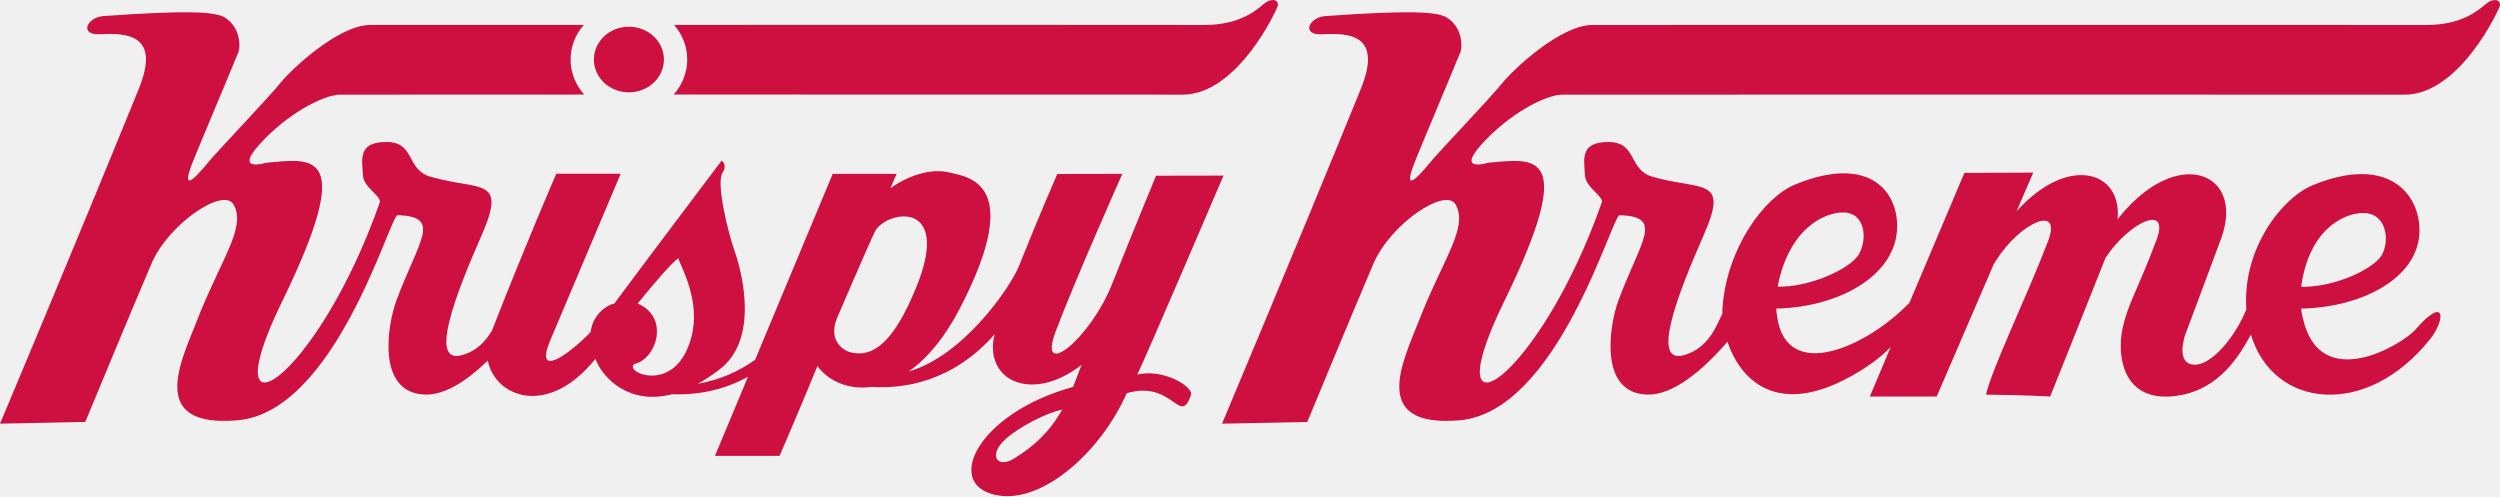
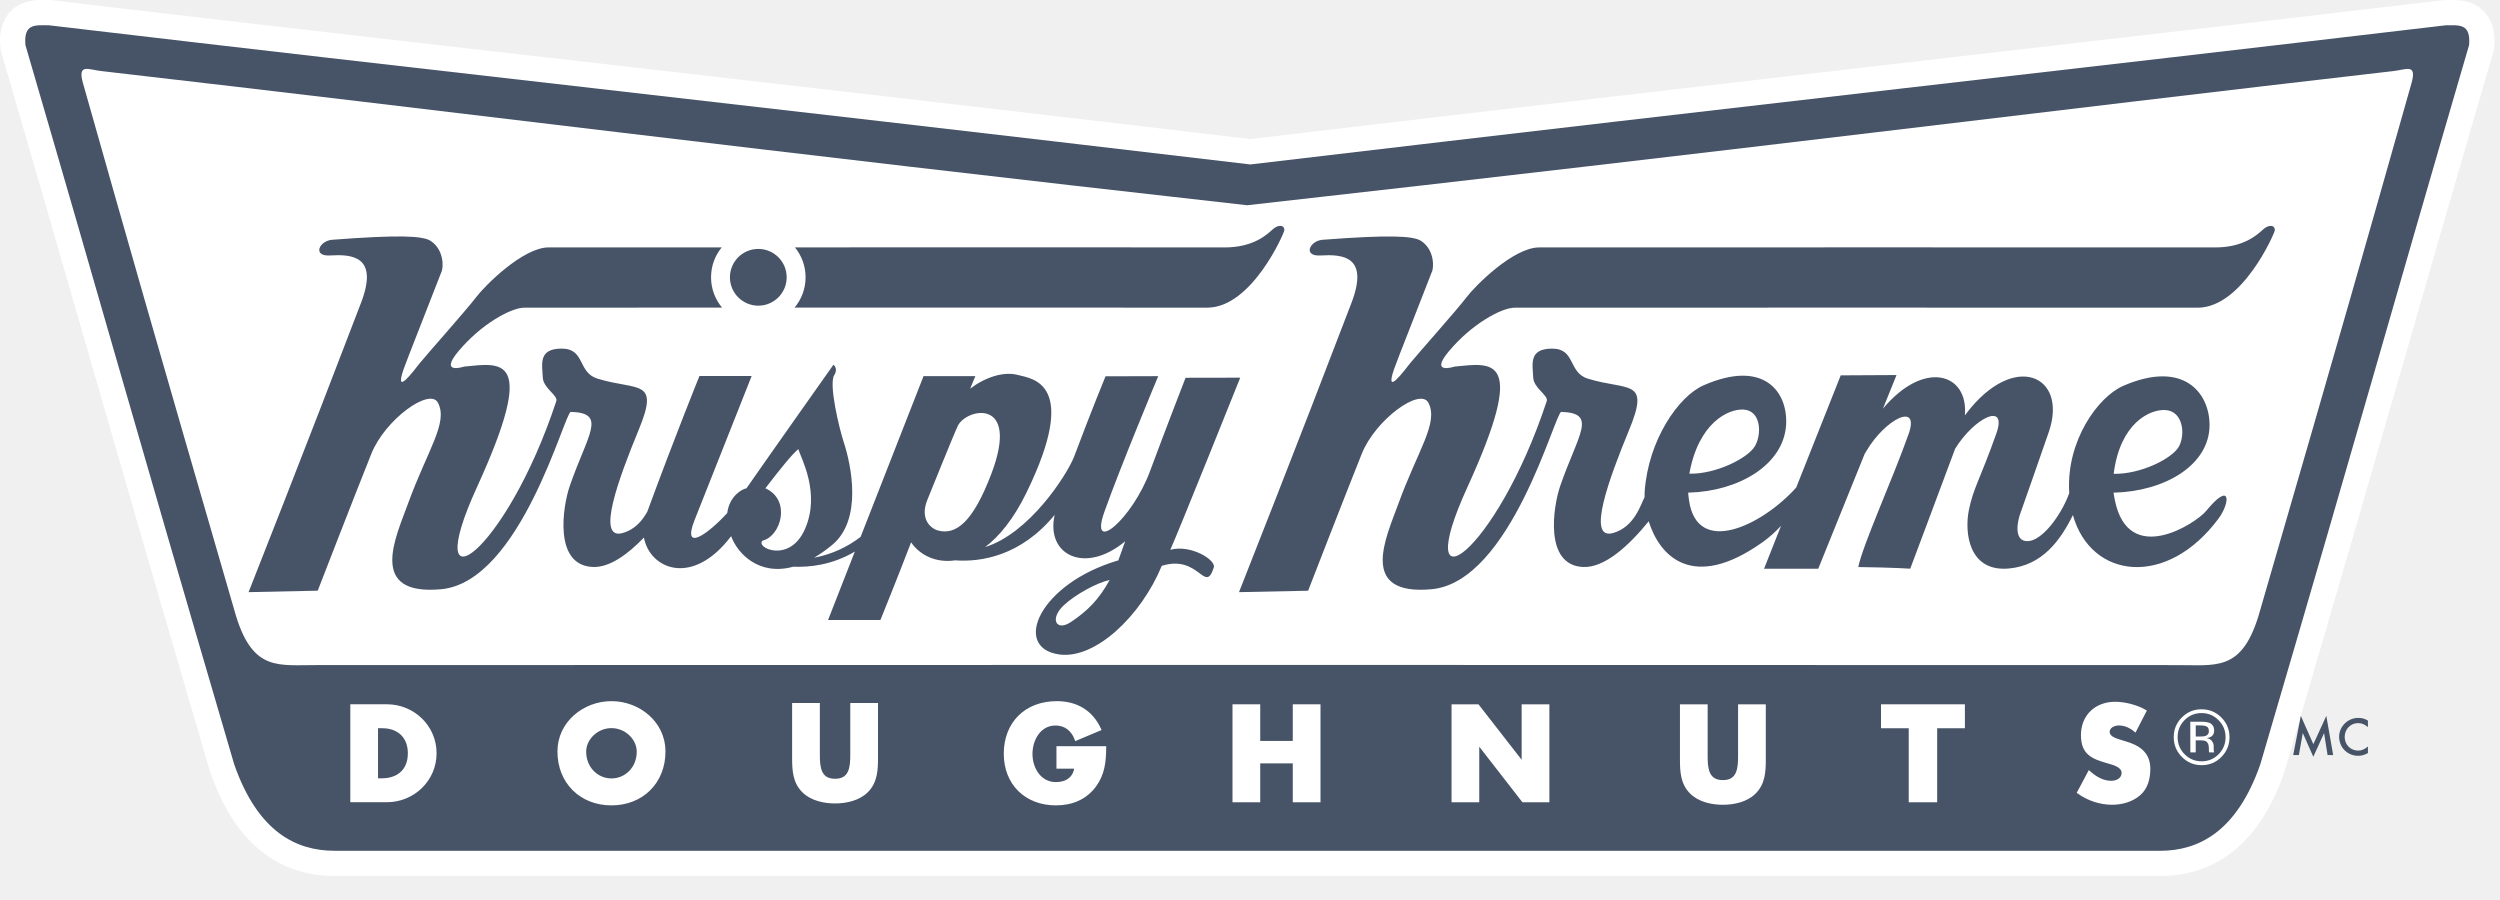
- <svg xmlns="http://www.w3.org/2000/svg" width="131" height="26" viewBox="0 0 131 26" fill="none">
-   <path d="M35.322 1.305C47.539 1.303 62.412 1.302 63.051 1.309C64.987 1.326 65.864 0.503 66.217 0.209C66.571 -0.086 66.974 -0.072 66.963 0.272C66.959 0.42 64.868 4.966 61.972 4.959C60.197 4.957 46.861 4.954 35.3 4.954C35.744 4.458 36.011 3.816 36.011 3.119C36.011 2.431 35.753 1.798 35.322 1.305ZM45.858 12.112C45.633 12.536 43.871 16.639 43.871 16.639C43.397 17.772 44.091 18.348 44.6 18.469C45.739 18.742 46.836 17.954 48.02 15.034C49.9 10.397 46.431 11.039 45.858 12.112ZM33.411 15.907C35.098 16.61 34.42 18.807 33.242 19.074C32.698 19.474 34.975 20.519 35.976 18.369C36.996 16.178 35.695 14.048 35.542 13.53C35.132 13.848 34.421 14.672 33.411 15.907ZM47.617 19.468C50.464 18.641 52.878 15.147 53.374 13.988C54.469 11.245 55.402 9.118 55.402 9.118L58.809 9.11C58.809 9.11 56.373 14.575 55.325 17.348C54.321 19.996 57.148 17.77 58.294 14.83C59.296 12.3 60.578 9.208 60.578 9.208L64.111 9.202C64.111 9.202 60.011 18.799 59.589 19.631C60.909 19.295 62.563 20.247 62.403 20.709C61.824 22.36 61.471 19.892 59.04 20.604C57.701 23.645 54.722 26.301 52.383 25.972C49.354 25.549 51.121 21.676 56.23 20.275L56.674 19.118C54.048 21.162 51.52 19.922 52.118 17.515C49.914 20.027 47.325 20.384 45.679 20.273C44.441 20.446 43.383 19.947 42.833 19.18C41.995 21.24 40.85 23.886 40.85 23.886H37.465L39.195 19.742C37.744 20.543 36.319 20.699 35.209 20.66C32.97 21.235 31.592 19.832 31.197 18.807C28.697 21.911 25.936 20.798 25.56 18.893C24.493 19.932 23.325 20.712 22.266 20.675C19.688 20.586 20.319 16.97 20.767 15.759C21.933 12.606 23.197 11.345 20.834 11.275C20.44 11.264 17.606 21.574 12.452 22.023C7.677 22.435 9.516 18.871 10.308 16.833C11.575 13.569 12.918 11.939 12.244 10.723C11.722 9.778 8.824 11.733 7.936 13.817C6.788 16.502 4.469 22.11 4.469 22.11L0 22.2C0 22.2 3.687 13.461 7.269 4.667C8.438 1.802 6.656 1.719 5.261 1.795C4.112 1.859 4.564 0.905 5.406 0.844C9.698 0.538 11.255 0.598 11.772 0.914C12.654 1.454 12.613 2.565 12.454 2.823C11.666 4.748 10.216 8.156 10.02 8.693C9.394 10.415 10.692 8.762 11.074 8.314C11.455 7.867 14.16 5.015 14.698 4.341C15.258 3.639 17.739 1.308 19.401 1.308L30.589 1.307C30.158 1.8 29.899 2.432 29.899 3.119C29.899 3.818 30.168 4.458 30.61 4.955C23.659 4.956 18.212 4.957 17.82 4.96C16.956 4.964 15.018 5.964 13.551 7.619C12.288 9.048 13.934 8.53 13.934 8.53C16.398 8.308 18.692 7.788 14.759 15.849C10.999 23.561 16.613 19.95 19.896 10.619C20.015 10.279 19.053 9.837 19.021 9.198C18.978 8.381 18.718 7.44 20.244 7.44C21.771 7.44 21.267 8.892 22.558 9.261C25.173 10.012 26.596 9.243 25.223 12.36C23.909 15.348 22.456 19.065 24.174 18.617C24.999 18.403 25.475 17.836 25.781 17.316C27.595 12.683 29.15 9.102 29.15 9.102H32.525C32.525 9.102 31.27 12.069 28.841 17.815C27.99 19.826 29.687 18.696 30.946 17.404C31.092 16.344 31.936 15.945 32.19 15.907C33.526 14.097 37.812 8.418 37.812 8.418C37.812 8.418 38.139 8.64 37.864 9.047C37.497 9.587 38.18 12.267 38.48 13.117C38.956 14.471 39.721 17.815 37.716 19.35C37.313 19.66 36.926 19.913 36.558 20.113C37.758 19.902 38.752 19.435 39.568 18.852L43.635 9.11H46.99C46.99 9.11 46.845 9.407 46.654 9.867C47.618 9.176 48.815 8.808 49.733 9.037C50.669 9.268 53.767 9.494 50.284 16.185C49.455 17.774 48.531 18.824 47.617 19.468ZM53.134 24.027C54.234 23.351 54.997 22.621 55.667 21.462C54.847 21.625 53.444 22.346 52.714 22.988C51.761 23.826 52.227 24.584 53.134 24.027ZM31.119 3.119C31.119 2.169 31.941 1.4 32.954 1.4C33.967 1.4 34.789 2.17 34.789 3.119C34.789 4.068 33.967 4.838 32.954 4.838C31.941 4.838 31.119 4.068 31.119 3.119ZM93.148 15.022C94.869 15.056 96.94 14.078 97.391 13.348C97.842 12.617 97.789 11.187 96.641 11.134C95.67 11.09 93.742 11.922 93.148 15.022ZM127.365 17.734C124.034 21.956 119.113 21.424 117.945 17.529C117.134 19.071 115.957 20.59 113.794 20.769C111.198 20.982 110.932 18.577 111.218 17.236C111.504 15.893 111.95 15.357 112.997 12.583C113.736 10.629 111.564 11.627 110.329 13.513C109.44 15.761 107.428 20.779 107.428 20.779C107.428 20.779 106.388 20.706 104.069 20.679C104.356 19.338 106.272 15.397 107.322 12.625C108.072 10.642 105.823 11.698 104.6 13.638C104.562 13.701 104.522 13.761 104.483 13.818L101.482 20.78H97.978L99.077 18.178C98.726 18.537 98.325 18.88 97.852 19.193C93.359 22.17 91.219 20.016 90.521 17.905C89.236 19.39 87.676 20.724 86.298 20.676C83.722 20.586 84.354 16.971 84.8 15.761C85.965 12.606 87.231 11.346 84.867 11.276C84.474 11.264 81.638 21.574 76.486 22.023C71.71 22.435 73.548 18.873 74.34 16.833C75.606 13.571 76.952 11.939 76.278 10.723C75.754 9.78 72.858 11.734 71.968 13.817C70.821 16.502 68.501 22.113 68.501 22.113L64.033 22.2C64.033 22.2 67.72 13.462 71.304 4.668C72.472 1.802 70.69 1.72 69.295 1.796C68.145 1.859 68.597 0.905 69.439 0.844C73.731 0.539 75.289 0.599 75.805 0.914C76.686 1.454 76.646 2.566 76.487 2.824C75.699 4.749 74.249 8.157 74.053 8.693C73.429 10.416 74.725 8.762 75.108 8.314C75.49 7.867 78.192 5.016 78.731 4.342C79.291 3.64 81.773 1.309 83.436 1.309C84.895 1.309 126.014 1.299 127.088 1.309C129.022 1.327 129.9 0.505 130.253 0.21C130.606 -0.084 131.009 -0.071 131 0.274C130.996 0.421 128.903 4.966 126.007 4.961C122.845 4.955 82.939 4.954 81.853 4.961C80.991 4.965 79.051 5.965 77.585 7.62C76.32 9.049 77.967 8.53 77.967 8.53C80.431 8.309 82.723 7.79 78.793 15.849C75.031 23.561 80.646 19.95 83.93 10.619C84.049 10.279 83.087 9.837 83.054 9.199C83.012 8.381 82.751 7.441 84.277 7.441C85.805 7.441 85.3 8.892 86.591 9.262C89.208 10.012 90.63 9.243 89.257 12.361C87.943 15.348 86.49 19.066 88.208 18.618C89.599 18.255 90 16.895 90.255 16.44C90.251 16.311 90.252 16.191 90.262 16.08C90.5 12.992 92.431 10.335 94.075 9.663C98.014 8.049 99.532 10.106 99.403 12.066C99.245 14.47 96.371 16.08 93.125 16.168C93.067 16.125 93.058 16.157 93.125 16.616C93.633 20.063 97.821 18.185 100.057 15.862L102.934 9.061L106.542 9.043L105.665 11.079C108.33 8.087 111.206 8.927 110.962 11.488L111.066 11.358C114.121 7.601 117.608 9.039 116.411 12.433C116.235 12.931 114.499 17.557 114.499 17.557C114.499 17.557 113.962 19.11 115.012 19.11C115.918 19.11 117.157 17.611 117.71 16.202L117.702 16.08C117.538 13.013 119.563 10.367 121.198 9.7C125.118 8.096 126.792 10.141 126.78 12.089C126.767 14.48 123.934 16.08 120.628 16.17C120.565 16.125 120.558 16.158 120.656 16.614C121.531 20.712 125.909 18.021 126.555 17.285C128.183 15.419 128.128 16.769 127.365 17.734ZM120.581 15.03C122.337 15.063 124.392 14.091 124.806 13.364C125.222 12.637 125.079 11.216 123.905 11.163C122.913 11.12 120.996 11.947 120.581 15.03Z" fill="#CE1041" />
+ <svg xmlns="http://www.w3.org/2000/svg" width="100" height="36" viewBox="0 0 100 36" fill="none">
+   <path d="M50.012 6.578C28.037 3.98 17.789 2.882 1.955 1.011C1.418 1.011 0.94 0.924 1.017 1.803C4.431 13.492 4.926 15.422 9.366 30.567C10.318 33.305 11.873 34.031 13.379 34.031C28.206 34.031 35.654 34.031 49.895 34.032C64.135 34.032 71.572 34.032 86.401 34.032C87.906 34.032 89.462 33.306 90.414 30.568C94.854 15.423 95.349 13.493 98.763 1.804C98.84 0.925 98.362 1.012 97.825 1.012C81.991 2.883 71.988 3.98 50.012 6.578Z" fill="white" />
+   <path d="M50.012 6.578C28.037 3.98 17.789 2.882 1.955 1.011C1.418 1.011 0.94 0.924 1.017 1.803C4.431 13.492 4.926 15.422 9.366 30.567C10.318 33.305 11.873 34.031 13.379 34.031C28.206 34.031 35.654 34.031 49.895 34.032C64.135 34.032 71.572 34.032 86.401 34.032C87.906 34.032 89.462 33.306 90.414 30.568C94.854 15.423 95.349 13.493 98.763 1.804C98.84 0.925 98.362 1.012 97.825 1.012C81.991 2.883 71.988 3.98 50.012 6.578Z" stroke="white" stroke-width="2.018" stroke-miterlimit="3.864" />
+   <path d="M49.885 8.21C69.71 5.987 81.515 4.479 95.724 2.844C96.234 2.793 96.694 2.511 96.456 3.341C94.497 10.255 93.888 12.409 90.336 24.65C89.645 26.874 88.633 26.597 87.053 26.604C73.709 26.604 64.38 26.599 49.886 26.597C35.39 26.6 26.071 26.603 12.727 26.603C11.148 26.596 10.134 26.873 9.444 24.65C5.892 12.408 5.282 10.254 3.323 3.34C3.085 2.511 3.546 2.791 4.057 2.843C18.264 4.479 30.061 5.987 49.885 8.21Z" fill="white" />
+   <path d="M49.885 8.21C69.71 5.987 81.515 4.479 95.724 2.844C96.234 2.793 96.694 2.511 96.456 3.341C94.497 10.255 93.888 12.409 90.336 24.65C89.645 26.874 88.633 26.597 87.053 26.604C73.709 26.604 64.38 26.599 49.886 26.597C35.39 26.6 26.071 26.603 12.727 26.603C11.148 26.596 10.134 26.873 9.444 24.65C5.892 12.408 5.282 10.254 3.323 3.34C3.085 2.511 3.546 2.791 4.057 2.843C18.264 4.479 30.061 5.987 49.885 8.21Z" stroke="white" stroke-width="2.018" stroke-miterlimit="3.864" />
+   <path fill-rule="evenodd" clip-rule="evenodd" d="M15.06 29.068H15.293C15.926 29.068 16.375 29.451 16.375 30.13C16.375 30.871 15.871 31.193 15.282 31.193H15.06V29.068ZM14.073 32.028H15.473C16.525 32.028 17.402 31.198 17.402 30.13C17.402 29.064 16.531 28.232 15.474 28.232H14.073V32.028Z" fill="white" />
+   <path d="M15.06 29.068H15.293C15.926 29.068 16.375 29.451 16.375 30.13C16.375 30.871 15.871 31.193 15.282 31.193H15.06V29.068ZM14.073 32.028H15.473C16.525 32.028 17.402 31.198 17.402 30.13C17.402 29.064 16.531 28.232 15.474 28.232H14.073V32.028Z" stroke="white" stroke-width="0.122" stroke-miterlimit="3.864" />
+   <path fill-rule="evenodd" clip-rule="evenodd" d="M24.459 29.064C25.048 29.064 25.531 29.542 25.531 30.066C25.531 30.72 25.048 31.198 24.459 31.198C23.87 31.198 23.386 30.72 23.386 30.066C23.386 29.542 23.87 29.064 24.459 29.064ZM24.459 28.107C23.366 28.107 22.359 28.913 22.359 30.06C22.359 31.289 23.24 32.154 24.459 32.154C25.677 32.154 26.558 31.289 26.558 30.06C26.558 28.913 25.551 28.107 24.459 28.107Z" fill="white" />
+   <path d="M24.459 29.064C25.048 29.064 25.531 29.542 25.531 30.066C25.531 30.72 25.048 31.198 24.459 31.198C23.87 31.198 23.386 30.72 23.386 30.066C23.386 29.542 23.87 29.064 24.459 29.064ZM24.459 28.107C23.366 28.107 22.359 28.913 22.359 30.06C22.359 31.289 23.24 32.154 24.459 32.154C25.677 32.154 26.558 31.289 26.558 30.06C26.558 28.913 25.551 28.107 24.459 28.107Z" stroke="white" stroke-width="0.122" stroke-miterlimit="3.864" />
+   <path fill-rule="evenodd" clip-rule="evenodd" d="M34.072 28.181V30.179C34.072 30.673 34.036 31.212 33.402 31.212C32.769 31.212 32.733 30.673 32.733 30.179V28.181H31.746V30.316C31.746 30.804 31.767 31.287 32.144 31.654C32.461 31.966 32.959 32.077 33.402 32.077C33.846 32.077 34.343 31.966 34.661 31.654C35.038 31.287 35.059 30.804 35.059 30.316V28.181H34.072Z" fill="white" />
+   <path d="M34.072 28.181V30.179C34.072 30.673 34.036 31.212 33.402 31.212C32.769 31.212 32.733 30.673 32.733 30.179V28.181H31.746V30.316C31.746 30.804 31.767 31.287 32.144 31.654C32.461 31.966 32.959 32.077 33.402 32.077C33.846 32.077 34.343 31.966 34.661 31.654C35.038 31.287 35.059 30.804 35.059 30.316V28.181H34.072Z" stroke="white" stroke-width="0.122" stroke-miterlimit="3.864" />
+   <path d="M42.319 29.91V30.685H43.035C42.995 31.124 42.668 31.345 42.24 31.345C41.591 31.345 41.238 30.746 41.238 30.157C41.238 29.578 41.576 28.959 42.225 28.959C42.623 28.959 42.911 29.2 43.045 29.563L43.982 29.169C43.655 28.459 43.051 28.107 42.27 28.107C41.047 28.107 40.212 28.918 40.212 30.151C40.212 31.344 41.042 32.154 42.235 32.154C42.87 32.154 43.429 31.928 43.801 31.41C44.138 30.936 44.178 30.464 44.188 29.91L42.319 29.91Z" fill="white" />
+   <path d="M42.319 29.91V30.685H43.035C42.995 31.124 42.668 31.345 42.24 31.345C41.591 31.345 41.238 30.746 41.238 30.157C41.238 29.578 41.576 28.959 42.225 28.959C42.623 28.959 42.911 29.2 43.045 29.563L43.982 29.169C43.655 28.459 43.051 28.107 42.27 28.107C41.047 28.107 40.212 28.918 40.212 30.151C40.212 31.344 41.042 32.154 42.235 32.154C42.87 32.154 43.429 31.928 43.801 31.41C44.138 30.936 44.178 30.464 44.188 29.91L42.319 29.91Z" stroke="white" stroke-width="0.122" stroke-miterlimit="3.864" />
+   <path fill-rule="evenodd" clip-rule="evenodd" d="M50.348 29.698V28.233H49.361V32.03H50.348V30.474H51.772V32.03H52.759V28.233H51.772V29.698H50.348Z" fill="white" />
+   <path d="M50.348 29.698V28.233H49.361V32.03H50.348V30.474H51.772V32.03H52.759V28.233H51.772V29.698H50.348Z" stroke="white" stroke-width="0.122" stroke-miterlimit="3.864" />
+   <path fill-rule="evenodd" clip-rule="evenodd" d="M58.123 32.03H59.109V29.704H59.12L60.927 32.03H61.914V28.233H60.927V30.555H60.916L59.109 28.233H58.123V32.03Z" fill="white" />
+   <path d="M58.123 32.03H59.109V29.704H59.12L60.927 32.03H61.914V28.233H60.927V30.555H60.916L59.109 28.233H58.123V32.03Z" stroke="white" stroke-width="0.122" stroke-miterlimit="3.864" />
+   <path fill-rule="evenodd" clip-rule="evenodd" d="M69.584 28.233V30.233C69.584 30.726 69.549 31.265 68.915 31.265C68.281 31.265 68.245 30.726 68.245 30.233V28.233H67.259V30.368C67.259 30.857 67.279 31.34 67.656 31.707C67.974 32.02 68.472 32.13 68.915 32.13C69.358 32.13 69.856 32.02 70.173 31.707C70.55 31.34 70.571 30.857 70.571 30.368V28.233H69.584Z" fill="white" />
+   <path d="M69.584 28.233V30.233C69.584 30.726 69.549 31.265 68.915 31.265C68.281 31.265 68.245 30.726 68.245 30.233V28.233H67.259V30.368C67.259 30.857 67.279 31.34 67.656 31.707C67.974 32.02 68.472 32.13 68.915 32.13C69.358 32.13 69.856 32.02 70.173 31.707C70.55 31.34 70.571 30.857 70.571 30.368V28.233H69.584Z" stroke="white" stroke-width="0.122" stroke-miterlimit="3.864" />
+   <path d="M77.426 29.069H78.535V28.233H75.301V29.069H76.41V32.03H77.426V29.069Z" fill="white" />
+   <path d="M77.426 29.069H78.535V28.233H75.301V29.069H76.41V32.03H77.426V29.069Z" stroke="white" stroke-width="0.122" stroke-miterlimit="3.864" />
+   <path fill-rule="evenodd" clip-rule="evenodd" d="M85.794 28.444C85.458 28.253 84.989 28.132 84.608 28.132C83.847 28.132 83.299 28.636 83.299 29.405C83.299 30.14 83.705 30.301 84.325 30.477C84.536 30.538 84.924 30.634 84.924 30.912C84.924 31.177 84.677 31.293 84.446 31.293C84.108 31.293 83.817 31.117 83.57 30.901L83.147 31.695C83.534 31.968 84.003 32.129 84.481 32.129C84.864 32.129 85.262 32.023 85.558 31.771C85.861 31.515 85.952 31.127 85.952 30.749C85.952 30.135 85.543 29.868 85.015 29.713L84.763 29.636C84.592 29.581 84.325 29.495 84.325 29.274C84.325 29.063 84.566 28.957 84.748 28.957C84.989 28.957 85.221 29.058 85.401 29.209L85.794 28.444Z" fill="white" />
+   <path d="M85.794 28.444C85.458 28.253 84.989 28.132 84.608 28.132C83.847 28.132 83.299 28.636 83.299 29.405C83.299 30.14 83.705 30.301 84.325 30.477C84.536 30.538 84.924 30.634 84.924 30.912C84.924 31.177 84.677 31.293 84.446 31.293C84.108 31.293 83.817 31.117 83.57 30.901L83.147 31.695C83.534 31.968 84.003 32.129 84.481 32.129C84.864 32.129 85.262 32.023 85.558 31.771C85.861 31.515 85.952 31.127 85.952 30.749C85.952 30.135 85.543 29.868 85.015 29.713L84.763 29.636C84.592 29.581 84.325 29.495 84.325 29.274C84.325 29.063 84.566 28.957 84.748 28.957C84.989 28.957 85.221 29.058 85.401 29.209L85.794 28.444Z" stroke="white" stroke-width="0.122" stroke-miterlimit="3.864" />
+   <path d="M31.797 9.895C39.356 9.893 48.557 9.892 48.953 9.897C50.15 9.908 50.694 9.365 50.912 9.171C51.13 8.976 51.38 8.986 51.373 9.213C51.371 9.311 50.077 12.311 48.285 12.306C47.187 12.305 38.936 12.303 31.783 12.303C32.058 11.976 32.223 11.552 32.223 11.092C32.223 10.638 32.063 10.22 31.797 9.895ZM38.316 17.028C38.176 17.308 37.086 20.015 37.086 20.015C36.793 20.764 37.222 21.144 37.537 21.224C38.242 21.404 38.921 20.883 39.653 18.956C40.816 15.896 38.67 16.32 38.316 17.028ZM30.615 19.532C31.658 19.997 31.239 21.447 30.51 21.623C30.174 21.887 31.582 22.576 32.201 21.157C32.833 19.711 32.028 18.305 31.933 17.964C31.68 18.174 31.24 18.718 30.615 19.532ZM39.404 21.883C41.165 21.337 42.659 19.031 42.965 18.266C43.643 16.455 44.221 15.052 44.221 15.052L46.329 15.046C46.329 15.046 44.821 18.653 44.172 20.483C43.552 22.232 45.301 20.762 46.01 18.822C46.63 17.151 47.423 15.111 47.423 15.111L49.609 15.107C49.609 15.107 47.072 21.442 46.811 21.991C47.627 21.769 48.651 22.397 48.552 22.702C48.194 23.792 47.975 22.163 46.471 22.633C45.643 24.64 43.8 26.393 42.353 26.176C40.478 25.896 41.572 23.34 44.733 22.415L45.007 21.652C43.383 23.001 41.819 22.183 42.188 20.594C40.825 22.252 39.223 22.488 38.205 22.414C37.439 22.529 36.784 22.199 36.444 21.693C35.925 23.053 35.217 24.799 35.217 24.799H33.123L34.193 22.064C33.296 22.593 32.414 22.695 31.727 22.669C30.342 23.049 29.489 22.123 29.245 21.447C27.698 23.495 25.99 22.761 25.757 21.503C25.097 22.189 24.374 22.704 23.719 22.679C22.124 22.621 22.515 20.234 22.792 19.434C23.513 17.354 24.295 16.521 22.833 16.475C22.59 16.468 20.836 23.273 17.647 23.569C14.693 23.841 15.831 21.489 16.321 20.144C17.105 17.989 17.936 16.914 17.519 16.111C17.196 15.487 15.403 16.777 14.853 18.153C14.143 19.925 12.709 23.627 12.709 23.627L9.943 23.686C9.943 23.686 12.224 17.918 14.441 12.114C15.164 10.223 14.061 10.168 13.198 10.218C12.487 10.26 12.767 9.63 13.288 9.591C15.943 9.388 16.907 9.428 17.227 9.637C17.772 9.993 17.747 10.726 17.649 10.897C17.161 12.167 16.264 14.416 16.143 14.771C15.755 15.907 16.559 14.816 16.795 14.521C17.03 14.226 18.704 12.344 19.037 11.898C19.384 11.435 20.918 9.896 21.947 9.896L28.869 9.896C28.602 10.221 28.442 10.638 28.442 11.092C28.442 11.553 28.608 11.976 28.882 12.304C24.581 12.304 21.211 12.305 20.969 12.307C20.434 12.31 19.235 12.97 18.327 14.062C17.546 15.005 18.565 14.663 18.565 14.663C20.089 14.517 21.508 14.174 19.075 19.494C16.748 24.584 20.222 22.201 22.253 16.042C22.326 15.818 21.731 15.526 21.712 15.104C21.685 14.565 21.524 13.944 22.468 13.944C23.413 13.944 23.101 14.902 23.9 15.146C25.518 15.641 26.398 15.134 25.549 17.191C24.735 19.164 23.837 21.617 24.9 21.322C25.41 21.18 25.705 20.806 25.894 20.462C27.017 17.405 27.978 15.041 27.978 15.041H30.066C30.066 15.041 29.29 17 27.787 20.792C27.261 22.119 28.311 21.373 29.09 20.521C29.18 19.821 29.702 19.558 29.859 19.532C30.686 18.338 33.338 14.589 33.338 14.589C33.338 14.589 33.54 14.736 33.37 15.004C33.143 15.361 33.566 17.13 33.751 17.691C34.045 18.585 34.518 20.792 33.278 21.805C33.029 22.009 32.789 22.176 32.562 22.309C33.304 22.17 33.919 21.861 34.424 21.476L36.941 15.046H39.016C39.016 15.046 38.926 15.242 38.808 15.546C39.405 15.09 40.145 14.847 40.713 14.998C41.292 15.151 43.209 15.3 41.054 19.716C40.541 20.765 39.969 21.458 39.404 21.883ZM42.818 24.892C43.498 24.446 43.97 23.964 44.385 23.199C43.877 23.307 43.009 23.783 42.557 24.206C41.968 24.76 42.256 25.26 42.818 24.892ZM29.197 11.092C29.197 10.465 29.705 9.957 30.332 9.957C30.958 9.957 31.467 10.465 31.467 11.092C31.467 11.718 30.959 12.227 30.332 12.227C29.705 12.227 29.197 11.718 29.197 11.092ZM67.574 18.948C68.639 18.971 69.92 18.325 70.199 17.843C70.478 17.361 70.445 16.417 69.735 16.382C69.134 16.353 67.942 16.902 67.574 18.948ZM88.744 20.738C86.683 23.525 83.638 23.174 82.916 20.603C82.414 21.621 81.686 22.623 80.348 22.741C78.742 22.882 78.576 21.295 78.754 20.41C78.93 19.523 79.207 19.169 79.854 17.339C80.311 16.049 78.968 16.708 78.204 17.952C77.654 19.436 76.409 22.748 76.409 22.748C76.409 22.748 75.766 22.7 74.331 22.682C74.508 21.797 75.694 19.196 76.343 17.366C76.807 16.057 75.416 16.754 74.659 18.035C74.636 18.077 74.611 18.116 74.587 18.154L72.73 22.749H70.562L71.242 21.032C71.025 21.268 70.777 21.495 70.484 21.701C67.704 23.666 66.381 22.245 65.948 20.851C65.154 21.831 64.189 22.712 63.336 22.68C61.742 22.621 62.133 20.235 62.409 19.436C63.13 17.354 63.913 16.522 62.451 16.476C62.207 16.468 60.453 23.273 57.265 23.569C54.31 23.841 55.448 21.49 55.937 20.144C56.721 17.991 57.553 16.914 57.136 16.111C56.812 15.488 55.02 16.778 54.47 18.153C53.76 19.925 52.325 23.629 52.325 23.629L49.56 23.686C49.56 23.686 51.842 17.919 54.059 12.114C54.782 10.223 53.679 10.169 52.816 10.219C52.105 10.26 52.384 9.63 52.905 9.591C55.561 9.389 56.524 9.429 56.844 9.637C57.389 9.993 57.364 10.727 57.266 10.897C56.778 12.168 55.881 14.417 55.76 14.771C55.374 15.908 56.176 14.816 56.412 14.521C56.649 14.226 58.321 12.344 58.654 11.899C59.001 11.436 60.536 9.897 61.565 9.897C62.468 9.897 87.908 9.89 88.573 9.897C89.769 9.909 90.312 9.366 90.531 9.172C90.749 8.978 90.999 8.986 90.993 9.214C90.99 9.311 89.696 12.311 87.904 12.308C85.947 12.304 61.257 12.303 60.586 12.308C60.052 12.31 58.852 12.97 57.945 14.063C57.162 15.006 58.181 14.663 58.181 14.663C59.706 14.517 61.124 14.175 58.693 19.494C56.365 24.584 59.839 22.201 61.87 16.042C61.944 15.818 61.349 15.526 61.329 15.105C61.303 14.565 61.141 13.945 62.086 13.945C63.031 13.945 62.718 14.902 63.517 15.147C65.136 15.642 66.016 15.134 65.167 17.192C64.353 19.164 63.455 21.617 64.517 21.322C65.378 21.082 65.626 20.185 65.784 19.884C65.782 19.799 65.782 19.72 65.788 19.647C65.935 17.609 67.13 15.855 68.147 15.411C70.585 14.346 71.523 15.704 71.444 16.997C71.346 18.584 69.568 19.647 67.559 19.705C67.523 19.676 67.518 19.697 67.559 20C67.874 22.276 70.465 21.036 71.848 19.503L73.629 15.014L75.861 15.002L75.318 16.346C76.967 14.371 78.746 14.925 78.595 16.616L78.66 16.53C80.55 14.05 82.707 14.999 81.966 17.239C81.858 17.568 80.784 20.621 80.784 20.621C80.784 20.621 80.452 21.646 81.101 21.646C81.661 21.646 82.428 20.657 82.77 19.727L82.766 19.647C82.664 17.623 83.917 15.876 84.928 15.435C87.353 14.377 88.389 15.727 88.382 17.013C88.374 18.59 86.621 19.647 84.576 19.706C84.537 19.676 84.532 19.698 84.593 19.999C85.134 22.704 87.843 20.928 88.242 20.442C89.25 19.21 89.216 20.101 88.744 20.738ZM84.547 18.953C85.633 18.976 86.904 18.334 87.161 17.854C87.418 17.374 87.329 16.436 86.603 16.401C85.989 16.373 84.804 16.919 84.547 18.953Z" fill="white" />
+   <path d="M39.404 21.883C41.165 21.337 42.659 19.031 42.965 18.266C43.643 16.455 44.221 15.052 44.221 15.052L46.329 15.046C46.329 15.046 44.821 18.653 44.172 20.483C43.552 22.232 45.301 20.762 46.01 18.822C46.63 17.151 47.423 15.111 47.423 15.111L49.609 15.107C49.609 15.107 47.072 21.442 46.811 21.991C47.627 21.769 48.651 22.397 48.552 22.702C48.194 23.792 47.975 22.163 46.471 22.633C45.643 24.64 43.8 26.393 42.353 26.176C40.478 25.897 41.572 23.34 44.733 22.416L45.007 21.652C43.383 23.001 41.819 22.183 42.188 20.594C40.825 22.252 39.223 22.488 38.205 22.414C37.439 22.529 36.784 22.199 36.444 21.693C35.925 23.053 35.217 24.799 35.217 24.799H33.123L34.193 22.064C33.296 22.593 32.414 22.695 31.727 22.67C30.342 23.049 29.489 22.123 29.245 21.447C27.698 23.495 25.99 22.761 25.757 21.503C25.097 22.189 24.374 22.704 23.719 22.679C22.124 22.621 22.515 20.234 22.792 19.434C23.513 17.354 24.295 16.521 22.833 16.475C22.59 16.468 20.836 23.273 17.647 23.569C14.693 23.841 15.831 21.489 16.321 20.144C17.105 17.989 17.936 16.914 17.519 16.111C17.196 15.488 15.403 16.778 14.853 18.153C14.143 19.925 12.709 23.627 12.709 23.627L9.943 23.686C9.943 23.686 12.224 17.918 14.441 12.114C15.164 10.223 14.061 10.168 13.198 10.218C12.487 10.26 12.767 9.63 13.288 9.591C15.943 9.388 16.907 9.428 17.227 9.637C17.772 9.993 17.747 10.726 17.649 10.897C17.161 12.167 16.264 14.417 16.143 14.771C15.755 15.907 16.559 14.816 16.795 14.521C17.03 14.226 18.704 12.344 19.037 11.898C19.384 11.435 20.918 9.896 21.947 9.896L28.869 9.896C28.602 10.221 28.442 10.638 28.442 11.092C28.442 11.553 28.608 11.976 28.882 12.304C24.581 12.305 21.211 12.305 20.969 12.307C20.434 12.31 19.235 12.97 18.327 14.062C17.546 15.005 18.565 14.663 18.565 14.663C20.089 14.517 21.508 14.174 19.075 19.494C16.748 24.584 20.222 22.201 22.253 16.042C22.326 15.818 21.731 15.526 21.712 15.104C21.685 14.565 21.524 13.944 22.468 13.944C23.413 13.944 23.101 14.902 23.9 15.146C25.518 15.641 26.398 15.134 25.549 17.191C24.735 19.164 23.837 21.617 24.9 21.322C25.41 21.18 25.705 20.806 25.894 20.462C27.017 17.405 27.978 15.041 27.978 15.041H30.066C30.066 15.041 29.29 17 27.787 20.792C27.261 22.119 28.311 21.373 29.09 20.521C29.18 19.821 29.702 19.558 29.859 19.532C30.686 18.338 33.338 14.589 33.338 14.589C33.338 14.589 33.54 14.736 33.37 15.004C33.143 15.361 33.566 17.13 33.751 17.691C34.045 18.585 34.518 20.792 33.278 21.805C33.029 22.009 32.789 22.176 32.562 22.309C33.304 22.17 33.919 21.861 34.424 21.476L36.941 15.046H39.016C39.016 15.046 38.926 15.242 38.808 15.546C39.405 15.09 40.145 14.847 40.713 14.998C41.292 15.151 43.209 15.3 41.054 19.716C40.541 20.765 39.969 21.458 39.404 21.883ZM42.818 24.892C43.498 24.446 43.97 23.964 44.385 23.199C43.877 23.307 43.009 23.783 42.557 24.206C41.968 24.76 42.256 25.26 42.818 24.892ZM29.197 11.092C29.197 10.465 29.705 9.957 30.332 9.957C30.958 9.957 31.467 10.465 31.467 11.092C31.467 11.718 30.959 12.227 30.332 12.227C29.705 12.227 29.197 11.718 29.197 11.092ZM67.574 18.948C68.639 18.971 69.92 18.325 70.199 17.843C70.478 17.361 70.445 16.417 69.735 16.382C69.134 16.353 67.942 16.902 67.574 18.948ZM88.744 20.738C86.683 23.525 83.638 23.174 82.916 20.603C82.414 21.621 81.686 22.623 80.348 22.741C78.742 22.883 78.576 21.295 78.754 20.41C78.93 19.524 79.207 19.169 79.854 17.339C80.311 16.049 78.968 16.708 78.204 17.952C77.654 19.436 76.409 22.748 76.409 22.748C76.409 22.748 75.766 22.7 74.331 22.682C74.508 21.797 75.694 19.196 76.343 17.366C76.807 16.057 75.416 16.754 74.659 18.035C74.636 18.077 74.611 18.116 74.587 18.154L72.73 22.749H70.562L71.242 21.032C71.025 21.268 70.777 21.495 70.484 21.701C67.704 23.666 66.381 22.245 65.948 20.851C65.154 21.831 64.189 22.712 63.336 22.68C61.742 22.621 62.133 20.235 62.409 19.436C63.13 17.354 63.913 16.522 62.451 16.476C62.207 16.468 60.453 23.273 57.265 23.569C54.31 23.841 55.448 21.491 55.937 20.144C56.721 17.991 57.553 16.914 57.136 16.111C56.812 15.488 55.02 16.778 54.47 18.153C53.76 19.925 52.325 23.629 52.325 23.629L49.56 23.686C49.56 23.686 51.842 17.919 54.059 12.115C54.782 10.223 53.679 10.169 52.816 10.219C52.105 10.26 52.384 9.63 52.905 9.591C55.561 9.389 56.524 9.429 56.844 9.637C57.389 9.993 57.364 10.727 57.266 10.897C56.778 12.168 55.881 14.417 55.76 14.771C55.374 15.908 56.176 14.816 56.412 14.521C56.649 14.226 58.321 12.344 58.654 11.899C59.001 11.436 60.536 9.897 61.565 9.897C62.468 9.897 87.908 9.89 88.573 9.897C89.769 9.909 90.312 9.366 90.531 9.172C90.749 8.978 90.999 8.986 90.993 9.214C90.99 9.311 89.696 12.311 87.904 12.308C85.947 12.304 61.257 12.303 60.586 12.308C60.052 12.31 58.852 12.97 57.945 14.063C57.162 15.006 58.181 14.663 58.181 14.663C59.706 14.517 61.124 14.175 58.693 19.494C56.365 24.584 59.839 22.201 61.87 16.042C61.944 15.818 61.349 15.526 61.329 15.105C61.303 14.565 61.141 13.945 62.086 13.945C63.031 13.945 62.718 14.902 63.517 15.147C65.136 15.642 66.016 15.134 65.167 17.192C64.353 19.164 63.455 21.617 64.517 21.322C65.378 21.082 65.626 20.185 65.784 19.884C65.782 19.799 65.782 19.72 65.788 19.647C65.935 17.609 67.13 15.855 68.147 15.411C70.585 14.346 71.523 15.704 71.444 16.997C71.346 18.584 69.568 19.647 67.559 19.705C67.523 19.676 67.518 19.697 67.559 20C67.874 22.276 70.465 21.036 71.848 19.503L73.629 15.014L75.861 15.002L75.318 16.346C76.967 14.371 78.746 14.925 78.595 16.616L78.66 16.53C80.55 14.05 82.707 14.999 81.966 17.239C81.858 17.568 80.784 20.621 80.784 20.621C80.784 20.621 80.452 21.646 81.101 21.646C81.661 21.646 82.428 20.657 82.77 19.727L82.766 19.647C82.664 17.623 83.917 15.876 84.928 15.435C87.353 14.377 88.389 15.727 88.382 17.013C88.374 18.59 86.621 19.647 84.576 19.706C84.537 19.676 84.532 19.698 84.593 19.999C85.134 22.704 87.843 20.928 88.242 20.442C89.25 19.21 89.216 20.101 88.744 20.738ZM84.547 18.954C85.633 18.976 86.904 18.334 87.161 17.854C87.418 17.374 87.329 16.436 86.603 16.401C85.989 16.373 84.804 16.919 84.547 18.954Z" stroke="white" stroke-width="2.018" stroke-miterlimit="3.864" />
+   <path d="M31.797 9.895C39.356 9.893 48.557 9.892 48.953 9.897C50.151 9.908 50.694 9.365 50.912 9.171C51.131 8.976 51.38 8.986 51.373 9.213C51.371 9.311 50.077 12.311 48.285 12.306C47.188 12.305 38.936 12.303 31.783 12.303C32.058 11.976 32.223 11.552 32.223 11.092C32.224 10.638 32.064 10.22 31.797 9.895ZM38.316 17.028C38.176 17.308 37.086 20.015 37.086 20.015C36.793 20.764 37.222 21.144 37.537 21.224C38.242 21.404 38.921 20.883 39.654 18.956C40.817 15.896 38.67 16.32 38.316 17.028ZM30.615 19.532C31.659 19.997 31.239 21.447 30.51 21.623C30.174 21.887 31.582 22.576 32.202 21.157C32.833 19.711 32.028 18.305 31.933 17.964C31.68 18.174 31.24 18.718 30.615 19.532Z" stroke="white" stroke-width="2.018" stroke-miterlimit="3.864" />
+   <path d="M50.012 6.578C28.037 3.98 17.789 2.882 1.955 1.011C1.418 1.011 0.94 0.924 1.017 1.803C4.431 13.492 4.926 15.422 9.366 30.567C10.318 33.305 11.873 34.031 13.379 34.031C28.206 34.031 35.654 34.031 49.895 34.032C64.135 34.032 71.572 34.032 86.401 34.032C87.906 34.032 89.462 33.306 90.414 30.568C94.854 15.423 95.349 13.493 98.763 1.804C98.84 0.925 98.362 1.012 97.825 1.012C81.991 2.883 71.988 3.98 50.012 6.578Z" fill="#475467" />
+   <path d="M49.885 8.21C69.71 5.987 81.515 4.479 95.724 2.844C96.234 2.793 96.694 2.511 96.456 3.341C94.497 10.255 93.888 12.409 90.336 24.65C89.645 26.874 88.633 26.597 87.053 26.604C73.709 26.604 64.38 26.599 49.886 26.597C35.39 26.6 26.071 26.603 12.727 26.603C11.148 26.596 10.134 26.873 9.444 24.65C5.892 12.408 5.282 10.254 3.323 3.34C3.085 2.511 3.546 2.791 4.057 2.843C18.264 4.479 30.061 5.987 49.885 8.21Z" fill="white" />
+   <path d="M31.797 9.895C39.356 9.893 48.557 9.892 48.953 9.897C50.15 9.908 50.694 9.365 50.912 9.171C51.13 8.976 51.38 8.986 51.373 9.213C51.371 9.311 50.077 12.311 48.285 12.306C47.187 12.305 38.936 12.303 31.783 12.303C32.058 11.976 32.223 11.552 32.223 11.092C32.223 10.638 32.063 10.22 31.797 9.895ZM38.316 17.028C38.176 17.308 37.086 20.015 37.086 20.015C36.793 20.764 37.222 21.144 37.537 21.224C38.242 21.404 38.921 20.883 39.653 18.956C40.816 15.896 38.67 16.32 38.316 17.028ZM30.615 19.532C31.658 19.997 31.239 21.447 30.51 21.623C30.174 21.887 31.582 22.576 32.201 21.157C32.833 19.711 32.028 18.305 31.933 17.964C31.68 18.174 31.24 18.718 30.615 19.532ZM39.404 21.883C41.165 21.337 42.659 19.031 42.965 18.266C43.643 16.455 44.221 15.052 44.221 15.052L46.329 15.046C46.329 15.046 44.821 18.653 44.172 20.483C43.552 22.232 45.301 20.762 46.01 18.822C46.63 17.151 47.423 15.111 47.423 15.111L49.609 15.107C49.609 15.107 47.072 21.442 46.811 21.991C47.627 21.769 48.651 22.397 48.552 22.702C48.194 23.792 47.975 22.163 46.471 22.633C45.643 24.64 43.8 26.393 42.353 26.176C40.478 25.896 41.572 23.34 44.733 22.415L45.007 21.652C43.383 23.001 41.819 22.183 42.188 20.594C40.825 22.252 39.223 22.488 38.205 22.414C37.439 22.529 36.784 22.199 36.444 21.693C35.925 23.053 35.217 24.799 35.217 24.799H33.123L34.193 22.064C33.296 22.593 32.414 22.695 31.727 22.669C30.342 23.049 29.489 22.123 29.245 21.447C27.698 23.495 25.99 22.761 25.757 21.503C25.097 22.189 24.374 22.704 23.719 22.679C22.124 22.621 22.515 20.234 22.792 19.434C23.513 17.354 24.295 16.521 22.833 16.475C22.59 16.468 20.836 23.273 17.647 23.569C14.693 23.841 15.831 21.489 16.321 20.144C17.105 17.989 17.936 16.914 17.519 16.111C17.196 15.487 15.403 16.777 14.853 18.153C14.143 19.925 12.709 23.627 12.709 23.627L9.943 23.686C9.943 23.686 12.224 17.918 14.441 12.114C15.164 10.223 14.061 10.168 13.198 10.218C12.487 10.26 12.767 9.63 13.288 9.591C15.943 9.388 16.907 9.428 17.227 9.637C17.772 9.993 17.747 10.726 17.649 10.897C17.161 12.167 16.264 14.416 16.143 14.771C15.755 15.907 16.559 14.816 16.795 14.521C17.03 14.226 18.704 12.344 19.037 11.898C19.384 11.435 20.918 9.896 21.947 9.896L28.869 9.896C28.602 10.221 28.442 10.638 28.442 11.092C28.442 11.553 28.608 11.976 28.882 12.304C24.581 12.304 21.211 12.305 20.969 12.307C20.434 12.31 19.235 12.97 18.327 14.062C17.546 15.005 18.565 14.663 18.565 14.663C20.089 14.517 21.508 14.174 19.075 19.494C16.748 24.584 20.222 22.201 22.253 16.042C22.326 15.818 21.731 15.526 21.712 15.104C21.685 14.565 21.524 13.944 22.468 13.944C23.413 13.944 23.101 14.902 23.9 15.146C25.518 15.641 26.398 15.134 25.549 17.191C24.735 19.164 23.837 21.617 24.9 21.322C25.41 21.18 25.705 20.806 25.894 20.462C27.017 17.405 27.978 15.041 27.978 15.041H30.066C30.066 15.041 29.29 17 27.787 20.792C27.261 22.119 28.311 21.373 29.09 20.521C29.18 19.821 29.702 19.558 29.859 19.532C30.686 18.338 33.338 14.589 33.338 14.589C33.338 14.589 33.54 14.736 33.37 15.004C33.143 15.361 33.566 17.13 33.751 17.691C34.045 18.585 34.518 20.792 33.278 21.805C33.029 22.009 32.789 22.176 32.562 22.309C33.304 22.17 33.919 21.861 34.424 21.476L36.941 15.046H39.016C39.016 15.046 38.926 15.242 38.808 15.546C39.405 15.09 40.145 14.847 40.713 14.998C41.292 15.151 43.209 15.3 41.054 19.716C40.541 20.765 39.969 21.458 39.404 21.883ZM42.818 24.892C43.498 24.446 43.97 23.964 44.385 23.199C43.877 23.307 43.009 23.783 42.557 24.206C41.968 24.76 42.256 25.26 42.818 24.892ZM29.197 11.092C29.197 10.465 29.705 9.957 30.332 9.957C30.958 9.957 31.467 10.465 31.467 11.092C31.467 11.718 30.959 12.227 30.332 12.227C29.705 12.227 29.197 11.718 29.197 11.092ZM67.574 18.948C68.639 18.971 69.92 18.325 70.199 17.843C70.478 17.361 70.445 16.417 69.735 16.382C69.134 16.353 67.942 16.902 67.574 18.948ZM88.744 20.738C86.683 23.525 83.638 23.174 82.916 20.603C82.414 21.621 81.686 22.623 80.348 22.741C78.742 22.882 78.576 21.295 78.754 20.41C78.93 19.523 79.207 19.169 79.854 17.339C80.311 16.049 78.968 16.708 78.204 17.952C77.654 19.436 76.409 22.748 76.409 22.748C76.409 22.748 75.766 22.7 74.331 22.682C74.508 21.797 75.694 19.196 76.343 17.366C76.807 16.057 75.416 16.754 74.659 18.035C74.636 18.077 74.611 18.116 74.587 18.154L72.73 22.749H70.562L71.242 21.032C71.025 21.268 70.777 21.495 70.484 21.701C67.704 23.666 66.381 22.245 65.948 20.851C65.154 21.831 64.189 22.712 63.336 22.68C61.742 22.621 62.133 20.235 62.409 19.436C63.13 17.354 63.913 16.522 62.451 16.476C62.207 16.468 60.453 23.273 57.265 23.569C54.31 23.841 55.448 21.49 55.937 20.144C56.721 17.991 57.553 16.914 57.136 16.111C56.812 15.488 55.02 16.778 54.47 18.153C53.76 19.925 52.325 23.629 52.325 23.629L49.56 23.686C49.56 23.686 51.842 17.919 54.059 12.114C54.782 10.223 53.679 10.169 52.816 10.219C52.105 10.26 52.384 9.63 52.905 9.591C55.561 9.389 56.524 9.429 56.844 9.637C57.389 9.993 57.364 10.727 57.266 10.897C56.778 12.168 55.881 14.417 55.76 14.771C55.374 15.908 56.176 14.816 56.412 14.521C56.649 14.226 58.321 12.344 58.654 11.899C59.001 11.436 60.536 9.897 61.565 9.897C62.468 9.897 87.908 9.89 88.573 9.897C89.769 9.909 90.312 9.366 90.531 9.172C90.749 8.978 90.999 8.986 90.993 9.214C90.99 9.311 89.696 12.311 87.904 12.308C85.947 12.304 61.257 12.303 60.586 12.308C60.052 12.31 58.852 12.97 57.945 14.063C57.162 15.006 58.181 14.663 58.181 14.663C59.706 14.517 61.124 14.175 58.693 19.494C56.365 24.584 59.839 22.201 61.87 16.042C61.944 15.818 61.349 15.526 61.329 15.105C61.303 14.565 61.141 13.945 62.086 13.945C63.031 13.945 62.718 14.902 63.517 15.147C65.136 15.642 66.016 15.134 65.167 17.192C64.353 19.164 63.455 21.617 64.517 21.322C65.378 21.082 65.626 20.185 65.784 19.884C65.782 19.799 65.782 19.72 65.788 19.647C65.935 17.609 67.13 15.855 68.147 15.411C70.585 14.346 71.523 15.704 71.444 16.997C71.346 18.584 69.568 19.647 67.559 19.705C67.523 19.676 67.518 19.697 67.559 20C67.874 22.276 70.465 21.036 71.848 19.503L73.629 15.014L75.861 15.002L75.318 16.346C76.967 14.371 78.746 14.925 78.595 16.616L78.66 16.53C80.55 14.05 82.707 14.999 81.966 17.239C81.858 17.568 80.784 20.621 80.784 20.621C80.784 20.621 80.452 21.646 81.101 21.646C81.661 21.646 82.428 20.657 82.77 19.727L82.766 19.647C82.664 17.623 83.917 15.876 84.928 15.435C87.353 14.377 88.389 15.727 88.382 17.013C88.374 18.59 86.621 19.647 84.576 19.706C84.537 19.676 84.532 19.698 84.593 19.999C85.134 22.704 87.843 20.928 88.242 20.442C89.25 19.21 89.216 20.101 88.744 20.738ZM84.547 18.953C85.633 18.976 86.904 18.334 87.161 17.854C87.418 17.374 87.329 16.436 86.603 16.401C85.989 16.373 84.804 16.919 84.547 18.953Z" fill="#475467" />
+   <path fill-rule="evenodd" clip-rule="evenodd" d="M88.04 28.869C88.193 28.869 88.304 28.885 88.375 28.914C88.502 28.967 88.566 29.071 88.566 29.225C88.566 29.334 88.526 29.414 88.446 29.466C88.404 29.493 88.344 29.514 88.268 29.526C88.365 29.541 88.435 29.581 88.48 29.646C88.525 29.711 88.547 29.774 88.547 29.836V29.925C88.547 29.954 88.548 29.985 88.55 30.017C88.552 30.05 88.556 30.071 88.56 30.081L88.569 30.097H88.367C88.365 30.091 88.364 30.088 88.363 30.084C88.362 30.08 88.361 30.075 88.36 30.071L88.355 30.031L88.355 29.934C88.355 29.792 88.317 29.698 88.239 29.652C88.192 29.625 88.113 29.612 87.999 29.612H87.829L87.829 30.095H87.614L87.611 28.87H88.04M88.272 29.063C88.219 29.032 88.132 29.017 88.012 29.017L87.829 29.016L87.83 29.461H88.024C88.115 29.461 88.184 29.452 88.229 29.434C88.313 29.401 88.355 29.337 88.355 29.243C88.354 29.153 88.328 29.094 88.272 29.063ZM88.855 30.28C88.638 30.498 88.373 30.607 88.065 30.607C87.754 30.606 87.492 30.496 87.275 30.277C87.058 30.059 86.95 29.794 86.949 29.484C86.949 29.177 87.057 28.915 87.276 28.696C87.492 28.48 87.753 28.371 88.061 28.372C88.371 28.372 88.635 28.481 88.853 28.698C89.071 28.916 89.18 29.179 89.18 29.487C89.181 29.797 89.072 30.06 88.855 30.28ZM87.383 28.804C87.198 28.992 87.105 29.218 87.105 29.484C87.105 29.752 87.198 29.98 87.384 30.169C87.571 30.358 87.798 30.452 88.065 30.452C88.332 30.453 88.557 30.358 88.744 30.171C88.93 29.983 89.023 29.754 89.023 29.487C89.023 29.22 88.929 28.994 88.742 28.807C88.553 28.617 88.328 28.523 88.062 28.523C87.797 28.522 87.571 28.616 87.383 28.804Z" fill="white" />
+   <path d="M42.319 29.91V30.685H43.035C42.995 31.124 42.668 31.345 42.24 31.345C41.591 31.345 41.238 30.746 41.238 30.157C41.238 29.578 41.576 28.959 42.225 28.959C42.623 28.959 42.911 29.2 43.045 29.563L43.982 29.169C43.655 28.459 43.051 28.107 42.27 28.107C41.047 28.107 40.212 28.918 40.212 30.151C40.212 31.344 41.042 32.154 42.235 32.154C42.87 32.154 43.429 31.928 43.801 31.41C44.138 30.936 44.178 30.464 44.188 29.91L42.319 29.91Z" fill="white" />
+   <path d="M42.319 29.91V30.685H43.035C42.995 31.124 42.668 31.345 42.24 31.345C41.591 31.345 41.238 30.746 41.238 30.157C41.238 29.578 41.576 28.959 42.225 28.959C42.623 28.959 42.911 29.2 43.045 29.563L43.982 29.169C43.655 28.459 43.051 28.107 42.27 28.107C41.047 28.107 40.212 28.918 40.212 30.151C40.212 31.344 41.042 32.154 42.235 32.154C42.87 32.154 43.429 31.928 43.801 31.41C44.138 30.936 44.178 30.464 44.188 29.91L42.319 29.91Z" stroke="white" stroke-width="0.122" stroke-miterlimit="3.864" />
+   <path d="M77.426 29.069H78.535V28.233H75.301V29.069H76.41V32.03H77.426V29.069Z" fill="white" />
+   <path d="M77.426 29.069H78.535V28.233H75.301V29.069H76.41V32.03H77.426V29.069Z" stroke="white" stroke-width="0.122" stroke-miterlimit="3.864" />
+   <path fill-rule="evenodd" clip-rule="evenodd" d="M15.06 29.068H15.293C15.926 29.068 16.375 29.451 16.375 30.13C16.375 30.871 15.871 31.193 15.282 31.193H15.06V29.068ZM14.073 32.028H15.473C16.525 32.028 17.402 31.198 17.402 30.13C17.402 29.064 16.531 28.232 15.474 28.232H14.073V32.028Z" fill="white" />
+   <path d="M15.06 29.068H15.293C15.926 29.068 16.375 29.451 16.375 30.13C16.375 30.871 15.871 31.193 15.282 31.193H15.06V29.068ZM14.073 32.028H15.473C16.525 32.028 17.402 31.198 17.402 30.13C17.402 29.064 16.531 28.232 15.474 28.232H14.073V32.028Z" stroke="white" stroke-width="0.122" stroke-miterlimit="3.864" />
+   <path fill-rule="evenodd" clip-rule="evenodd" d="M24.459 29.064C25.048 29.064 25.531 29.542 25.531 30.066C25.531 30.72 25.048 31.198 24.459 31.198C23.87 31.198 23.386 30.72 23.386 30.066C23.386 29.542 23.87 29.064 24.459 29.064ZM24.459 28.107C23.366 28.107 22.359 28.913 22.359 30.06C22.359 31.289 23.24 32.154 24.459 32.154C25.677 32.154 26.558 31.289 26.558 30.06C26.558 28.913 25.551 28.107 24.459 28.107Z" fill="white" />
+   <path d="M24.459 29.064C25.048 29.064 25.531 29.542 25.531 30.066C25.531 30.72 25.048 31.198 24.459 31.198C23.87 31.198 23.386 30.72 23.386 30.066C23.386 29.542 23.87 29.064 24.459 29.064ZM24.459 28.107C23.366 28.107 22.359 28.913 22.359 30.06C22.359 31.289 23.24 32.154 24.459 32.154C25.677 32.154 26.558 31.289 26.558 30.06C26.558 28.913 25.551 28.107 24.459 28.107Z" stroke="white" stroke-width="0.122" stroke-miterlimit="3.864" />
+   <path fill-rule="evenodd" clip-rule="evenodd" d="M34.072 28.181V30.179C34.072 30.673 34.036 31.212 33.402 31.212C32.769 31.212 32.733 30.673 32.733 30.179V28.181H31.746V30.316C31.746 30.804 31.767 31.287 32.144 31.654C32.461 31.966 32.959 32.077 33.402 32.077C33.846 32.077 34.343 31.966 34.661 31.654C35.038 31.287 35.059 30.804 35.059 30.316V28.181H34.072Z" fill="white" />
+   <path d="M34.072 28.181V30.179C34.072 30.673 34.036 31.212 33.402 31.212C32.769 31.212 32.733 30.673 32.733 30.179V28.181H31.746V30.316C31.746 30.804 31.767 31.287 32.144 31.654C32.461 31.966 32.959 32.077 33.402 32.077C33.846 32.077 34.343 31.966 34.661 31.654C35.038 31.287 35.059 30.804 35.059 30.316V28.181H34.072Z" stroke="white" stroke-width="0.122" stroke-miterlimit="3.864" />
+   <path fill-rule="evenodd" clip-rule="evenodd" d="M50.348 29.698V28.233H49.361V32.03H50.348V30.474H51.772V32.03H52.759V28.233H51.772V29.698H50.348Z" fill="white" />
+   <path d="M50.348 29.698V28.233H49.361V32.03H50.348V30.474H51.772V32.03H52.759V28.233H51.772V29.698H50.348Z" stroke="white" stroke-width="0.122" stroke-miterlimit="3.864" />
+   <path fill-rule="evenodd" clip-rule="evenodd" d="M58.123 32.03H59.109V29.704H59.12L60.927 32.03H61.914V28.233H60.927V30.555H60.916L59.109 28.233H58.123V32.03Z" fill="white" />
+   <path d="M58.123 32.03H59.109V29.704H59.12L60.927 32.03H61.914V28.233H60.927V30.555H60.916L59.109 28.233H58.123V32.03Z" stroke="white" stroke-width="0.122" stroke-miterlimit="3.864" />
+   <path fill-rule="evenodd" clip-rule="evenodd" d="M69.584 28.233V30.233C69.584 30.726 69.549 31.265 68.915 31.265C68.281 31.265 68.245 30.726 68.245 30.233V28.233H67.259V30.368C67.259 30.857 67.279 31.34 67.656 31.707C67.974 32.02 68.472 32.13 68.915 32.13C69.358 32.13 69.856 32.02 70.173 31.707C70.55 31.34 70.571 30.857 70.571 30.368V28.233H69.584Z" fill="white" />
+   <path d="M69.584 28.233V30.233C69.584 30.726 69.549 31.265 68.915 31.265C68.281 31.265 68.245 30.726 68.245 30.233V28.233H67.259V30.368C67.259 30.857 67.279 31.34 67.656 31.707C67.974 32.02 68.472 32.13 68.915 32.13C69.358 32.13 69.856 32.02 70.173 31.707C70.55 31.34 70.571 30.857 70.571 30.368V28.233H69.584Z" stroke="white" stroke-width="0.122" stroke-miterlimit="3.864" />
+   <path fill-rule="evenodd" clip-rule="evenodd" d="M85.794 28.444C85.458 28.253 84.989 28.132 84.608 28.132C83.847 28.132 83.299 28.636 83.299 29.405C83.299 30.14 83.705 30.301 84.325 30.477C84.536 30.538 84.924 30.634 84.924 30.912C84.924 31.177 84.677 31.293 84.446 31.293C84.108 31.293 83.817 31.117 83.57 30.901L83.147 31.695C83.534 31.968 84.003 32.129 84.481 32.129C84.864 32.129 85.262 32.023 85.558 31.771C85.861 31.515 85.952 31.127 85.952 30.749C85.952 30.135 85.543 29.868 85.015 29.713L84.763 29.636C84.592 29.581 84.325 29.495 84.325 29.274C84.325 29.063 84.566 28.957 84.748 28.957C84.989 28.957 85.221 29.058 85.401 29.209L85.794 28.444Z" fill="white" />
+   <path d="M85.794 28.444C85.458 28.253 84.989 28.132 84.608 28.132C83.847 28.132 83.299 28.636 83.299 29.405C83.299 30.14 83.705 30.301 84.325 30.477C84.536 30.538 84.924 30.634 84.924 30.912C84.924 31.177 84.677 31.293 84.446 31.293C84.108 31.293 83.817 31.117 83.57 30.901L83.147 31.695C83.534 31.968 84.003 32.129 84.481 32.129C84.864 32.129 85.262 32.023 85.558 31.771C85.861 31.515 85.952 31.127 85.952 30.749C85.952 30.135 85.543 29.868 85.015 29.713L84.763 29.636C84.592 29.581 84.325 29.495 84.325 29.274C84.325 29.063 84.566 28.957 84.748 28.957C84.989 28.957 85.221 29.058 85.401 29.209L85.794 28.444Z" stroke="white" stroke-width="0.122" stroke-miterlimit="3.864" />
+   <path d="M91.728 30.203H91.954L92.112 29.322L92.532 30.271L92.963 29.325L93.103 30.203H93.327L93.052 28.635L92.534 29.768L92.033 28.635L91.728 30.203Z" fill="#475467" />
+   <path fill-rule="evenodd" clip-rule="evenodd" d="M94.717 28.823C94.581 28.744 94.48 28.716 94.325 28.716C93.913 28.716 93.565 29.061 93.565 29.469C93.565 29.899 93.898 30.232 94.325 30.232C94.46 30.232 94.587 30.197 94.717 30.122V29.858C94.577 29.977 94.465 30.024 94.329 30.024C94.022 30.024 93.787 29.787 93.787 29.477C93.787 29.169 94.024 28.924 94.319 28.924C94.467 28.924 94.578 28.97 94.717 29.083V28.823Z" fill="#475467" />
</svg>
